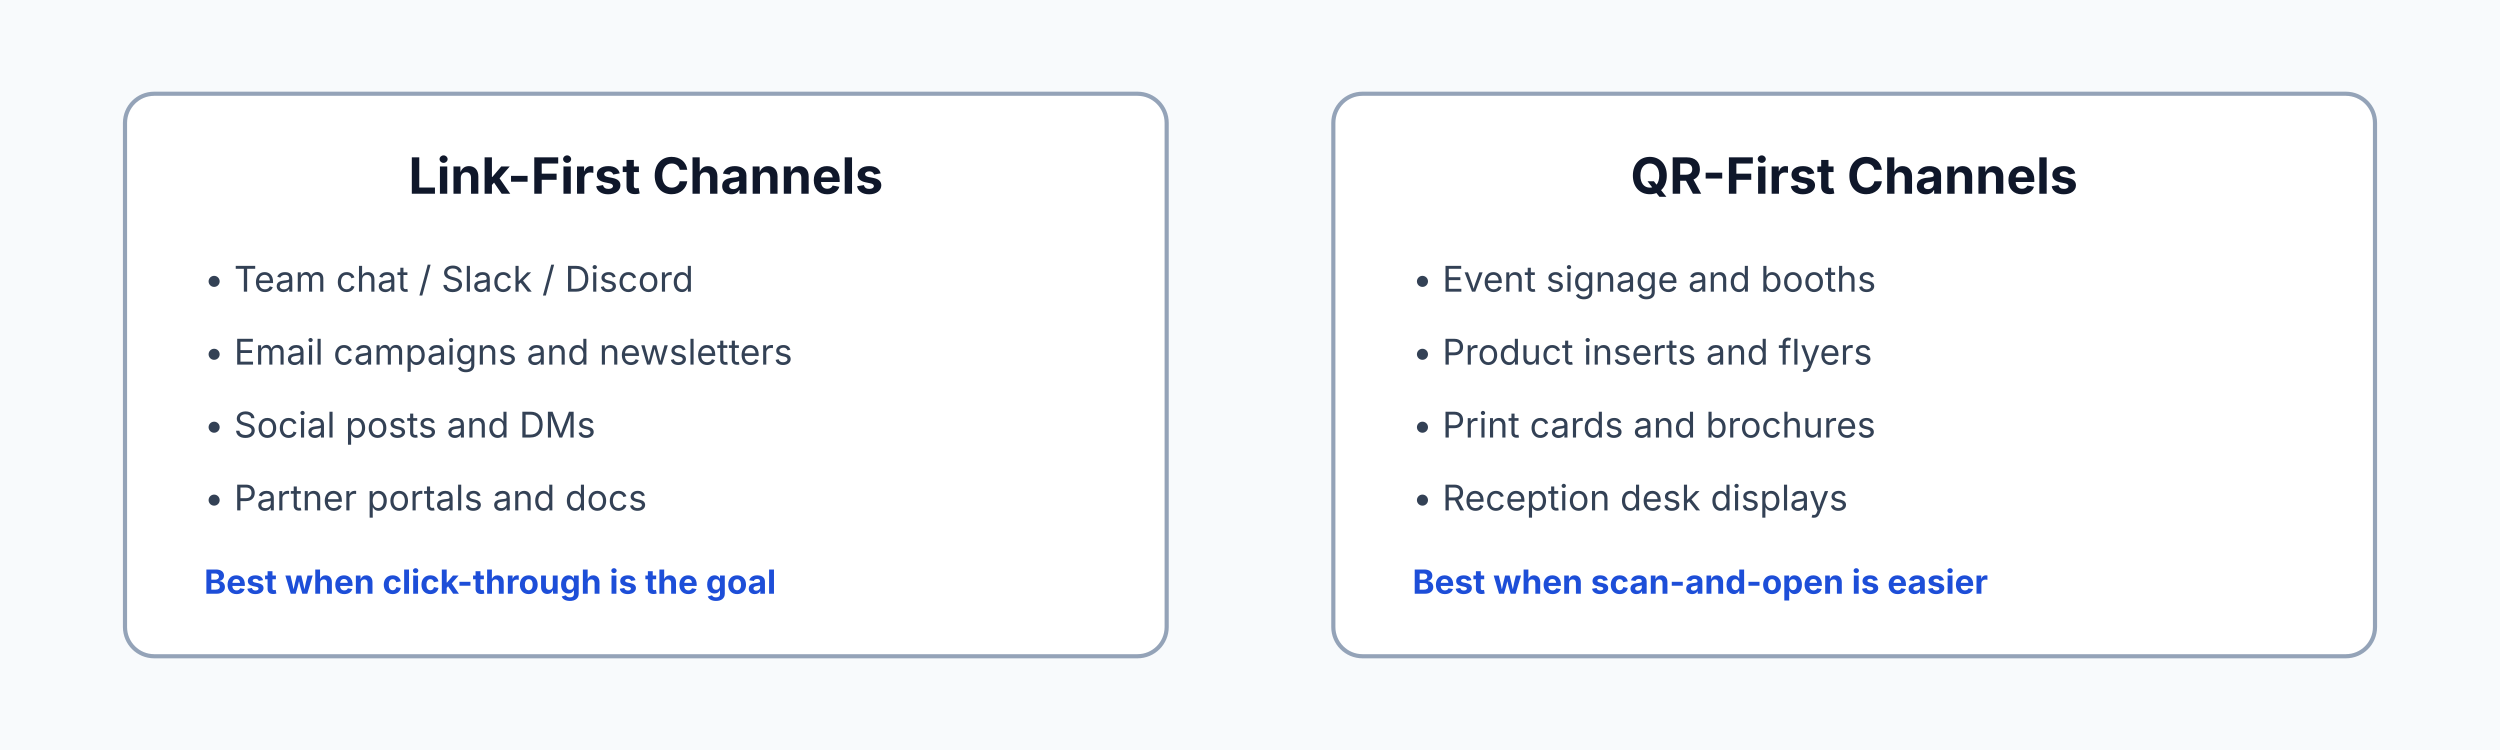
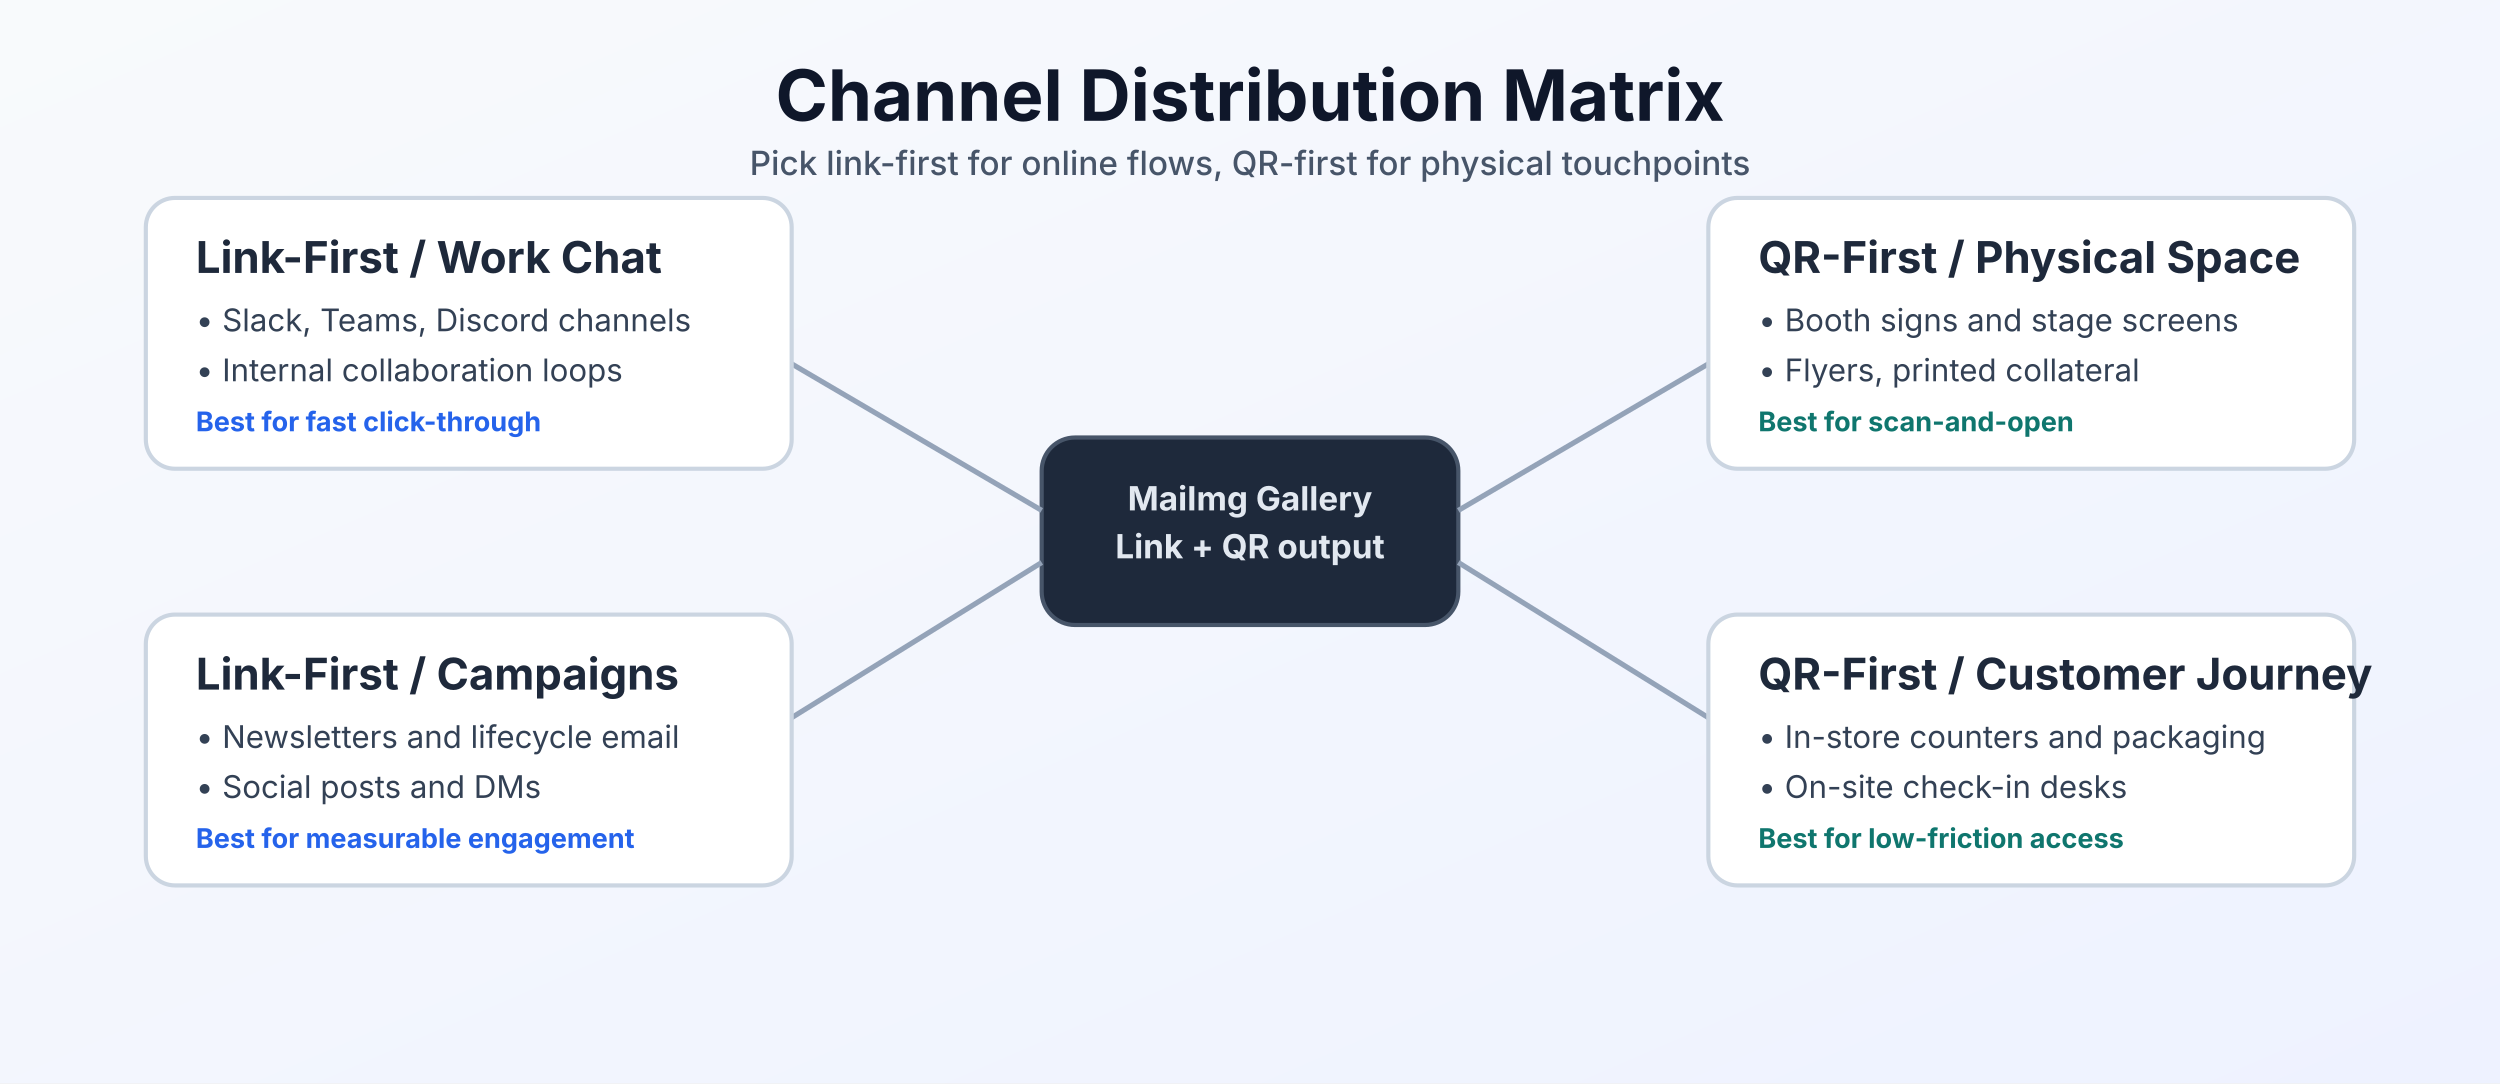
- <svg xmlns="http://www.w3.org/2000/svg" viewBox="0 0 1200 360" preserveAspectRatio="xMidYMid meet">
-   <style>
-     .card{fill:#fff;stroke:#94a3b8;stroke-width:2;rx:14}
-     .h{font:700 24px Inter,Segoe UI,sans-serif;fill:#0f172a}
-     .p{font:400 17px Inter,Segoe UI,sans-serif;fill:#334155}
-     .tag{font:700 16px Inter,Segoe UI,sans-serif;fill:#1d4ed8}
-   </style>
-   <rect width="1200" height="360" fill="#f8fafc" />
-   <g transform="translate(60,45)">
-     <rect class="card" width="500" height="270" />
-     <text class="h" x="250" y="48" text-anchor="middle">Link-First Channels</text>
-     <text class="p" x="38" y="95">• Team chat / Slack / Discord</text>
-     <text class="p" x="38" y="130">• Email campaigns and newsletters</text>
-     <text class="p" x="38" y="165">• Social posts and DMs</text>
-     <text class="p" x="38" y="200">• Partner portals and docs</text>
-     <text class="tag" x="38" y="240">Best when click-through is the goal</text>
+ <svg xmlns="http://www.w3.org/2000/svg" viewBox="0 0 1200 520" preserveAspectRatio="xMidYMid meet" role="img" aria-labelledby="title desc">
+   <defs>
+     <linearGradient id="bg" x1="0" x2="1" y1="0" y2="1">
+       <stop offset="0%" stop-color="#f8fafc" />
+       <stop offset="100%" stop-color="#eef2ff" />
+     </linearGradient>
+     <style>
+       .title{font:700 34px Inter,Segoe UI,sans-serif;fill:#0f172a}
+       .sub{font:500 16px Inter,Segoe UI,sans-serif;fill:#475569}
+       .card{fill:#ffffff;stroke:#cbd5e1;stroke-width:2}
+       .h{font:700 21px Inter,Segoe UI,sans-serif;fill:#1e293b}
+       .t{font:400 15px Inter,Segoe UI,sans-serif;fill:#334155}
+       .chip{font:700 13px Inter,Segoe UI,sans-serif}
+       .core{fill:#1e293b;stroke:#475569;stroke-width:2}
+       .coreText{font:700 16px Inter,Segoe UI,sans-serif;fill:#e2e8f0}
+       .line{stroke:#94a3b8;stroke-width:2.5;fill:none}
+     </style>
+   </defs>
+   <rect width="1200" height="520" fill="url(#bg)" />
+   <text class="title" x="600" y="58" text-anchor="middle">Channel Distribution Matrix</text>
+   <text class="sub" x="600" y="84" text-anchor="middle">Pick link-first for online flows, QR-first for physical touchpoints</text>
+   <rect class="core" x="500" y="210" rx="16" ry="16" width="200" height="90" />
+   <text class="coreText" x="600" y="245" text-anchor="middle">MaiImg Gallery</text>
+   <text class="coreText" x="600" y="268" text-anchor="middle">Link + QR output</text>
+   <path class="line" d="M500 245 L355 160" />
+   <path class="line" d="M700 245 L845 160" />
+   <path class="line" d="M500 270 L355 360" />
+   <path class="line" d="M700 270 L845 360" />
+   <g transform="translate(70,95)">
+     <rect class="card" rx="14" ry="14" width="310" height="130" />
+     <text class="h" x="24" y="36">Link-First / Work Chat</text>
+     <text class="t" x="24" y="64">• Slack, Teams, Discord channels</text>
+     <text class="t" x="24" y="88">• Internal collaboration loops</text>
+     <text class="chip" x="24" y="112" fill="#2563eb">Best for fast click-through</text>
  </g>
-   <g transform="translate(640,45)">
-     <rect class="card" width="500" height="270" />
-     <text class="h" x="250" y="48" text-anchor="middle">QR-First Channels</text>
-     <text class="p" x="38" y="95">• Event signage and booths</text>
-     <text class="p" x="38" y="130">• Product inserts and flyers</text>
-     <text class="p" x="38" y="165">• Print cards and brochures</text>
-     <text class="p" x="38" y="200">• Reception desk displays</text>
-     <text class="tag" x="38" y="240">Best when scan-and-open is easier</text>
+   <g transform="translate(820,95)">
+     <rect class="card" rx="14" ry="14" width="310" height="130" />
+     <text class="h" x="24" y="36">QR-First / Physical Space</text>
+     <text class="t" x="24" y="64">• Booth signs and stage screens</text>
+     <text class="t" x="24" y="88">• Flyers, printed collateral</text>
+     <text class="chip" x="24" y="112" fill="#0f766e">Best for scan-and-open</text>
+   </g>
+   <g transform="translate(70,295)">
+     <rect class="card" rx="14" ry="14" width="310" height="130" />
+     <text class="h" x="24" y="36">Link-First / Campaigns</text>
+     <text class="t" x="24" y="64">• Newsletters and lifecycle email</text>
+     <text class="t" x="24" y="88">• Social posts and DMs</text>
+     <text class="chip" x="24" y="112" fill="#2563eb">Best for measurable engagement</text>
+   </g>
+   <g transform="translate(820,295)">
+     <rect class="card" rx="14" ry="14" width="310" height="130" />
+     <text class="h" x="24" y="36">QR-First / Customer Journey</text>
+     <text class="t" x="24" y="64">• In-store counters and packaging</text>
+     <text class="t" x="24" y="88">• On-site check-in desks</text>
+     <text class="chip" x="24" y="112" fill="#0f766e">Best for low-friction access</text>
  </g>
</svg>
